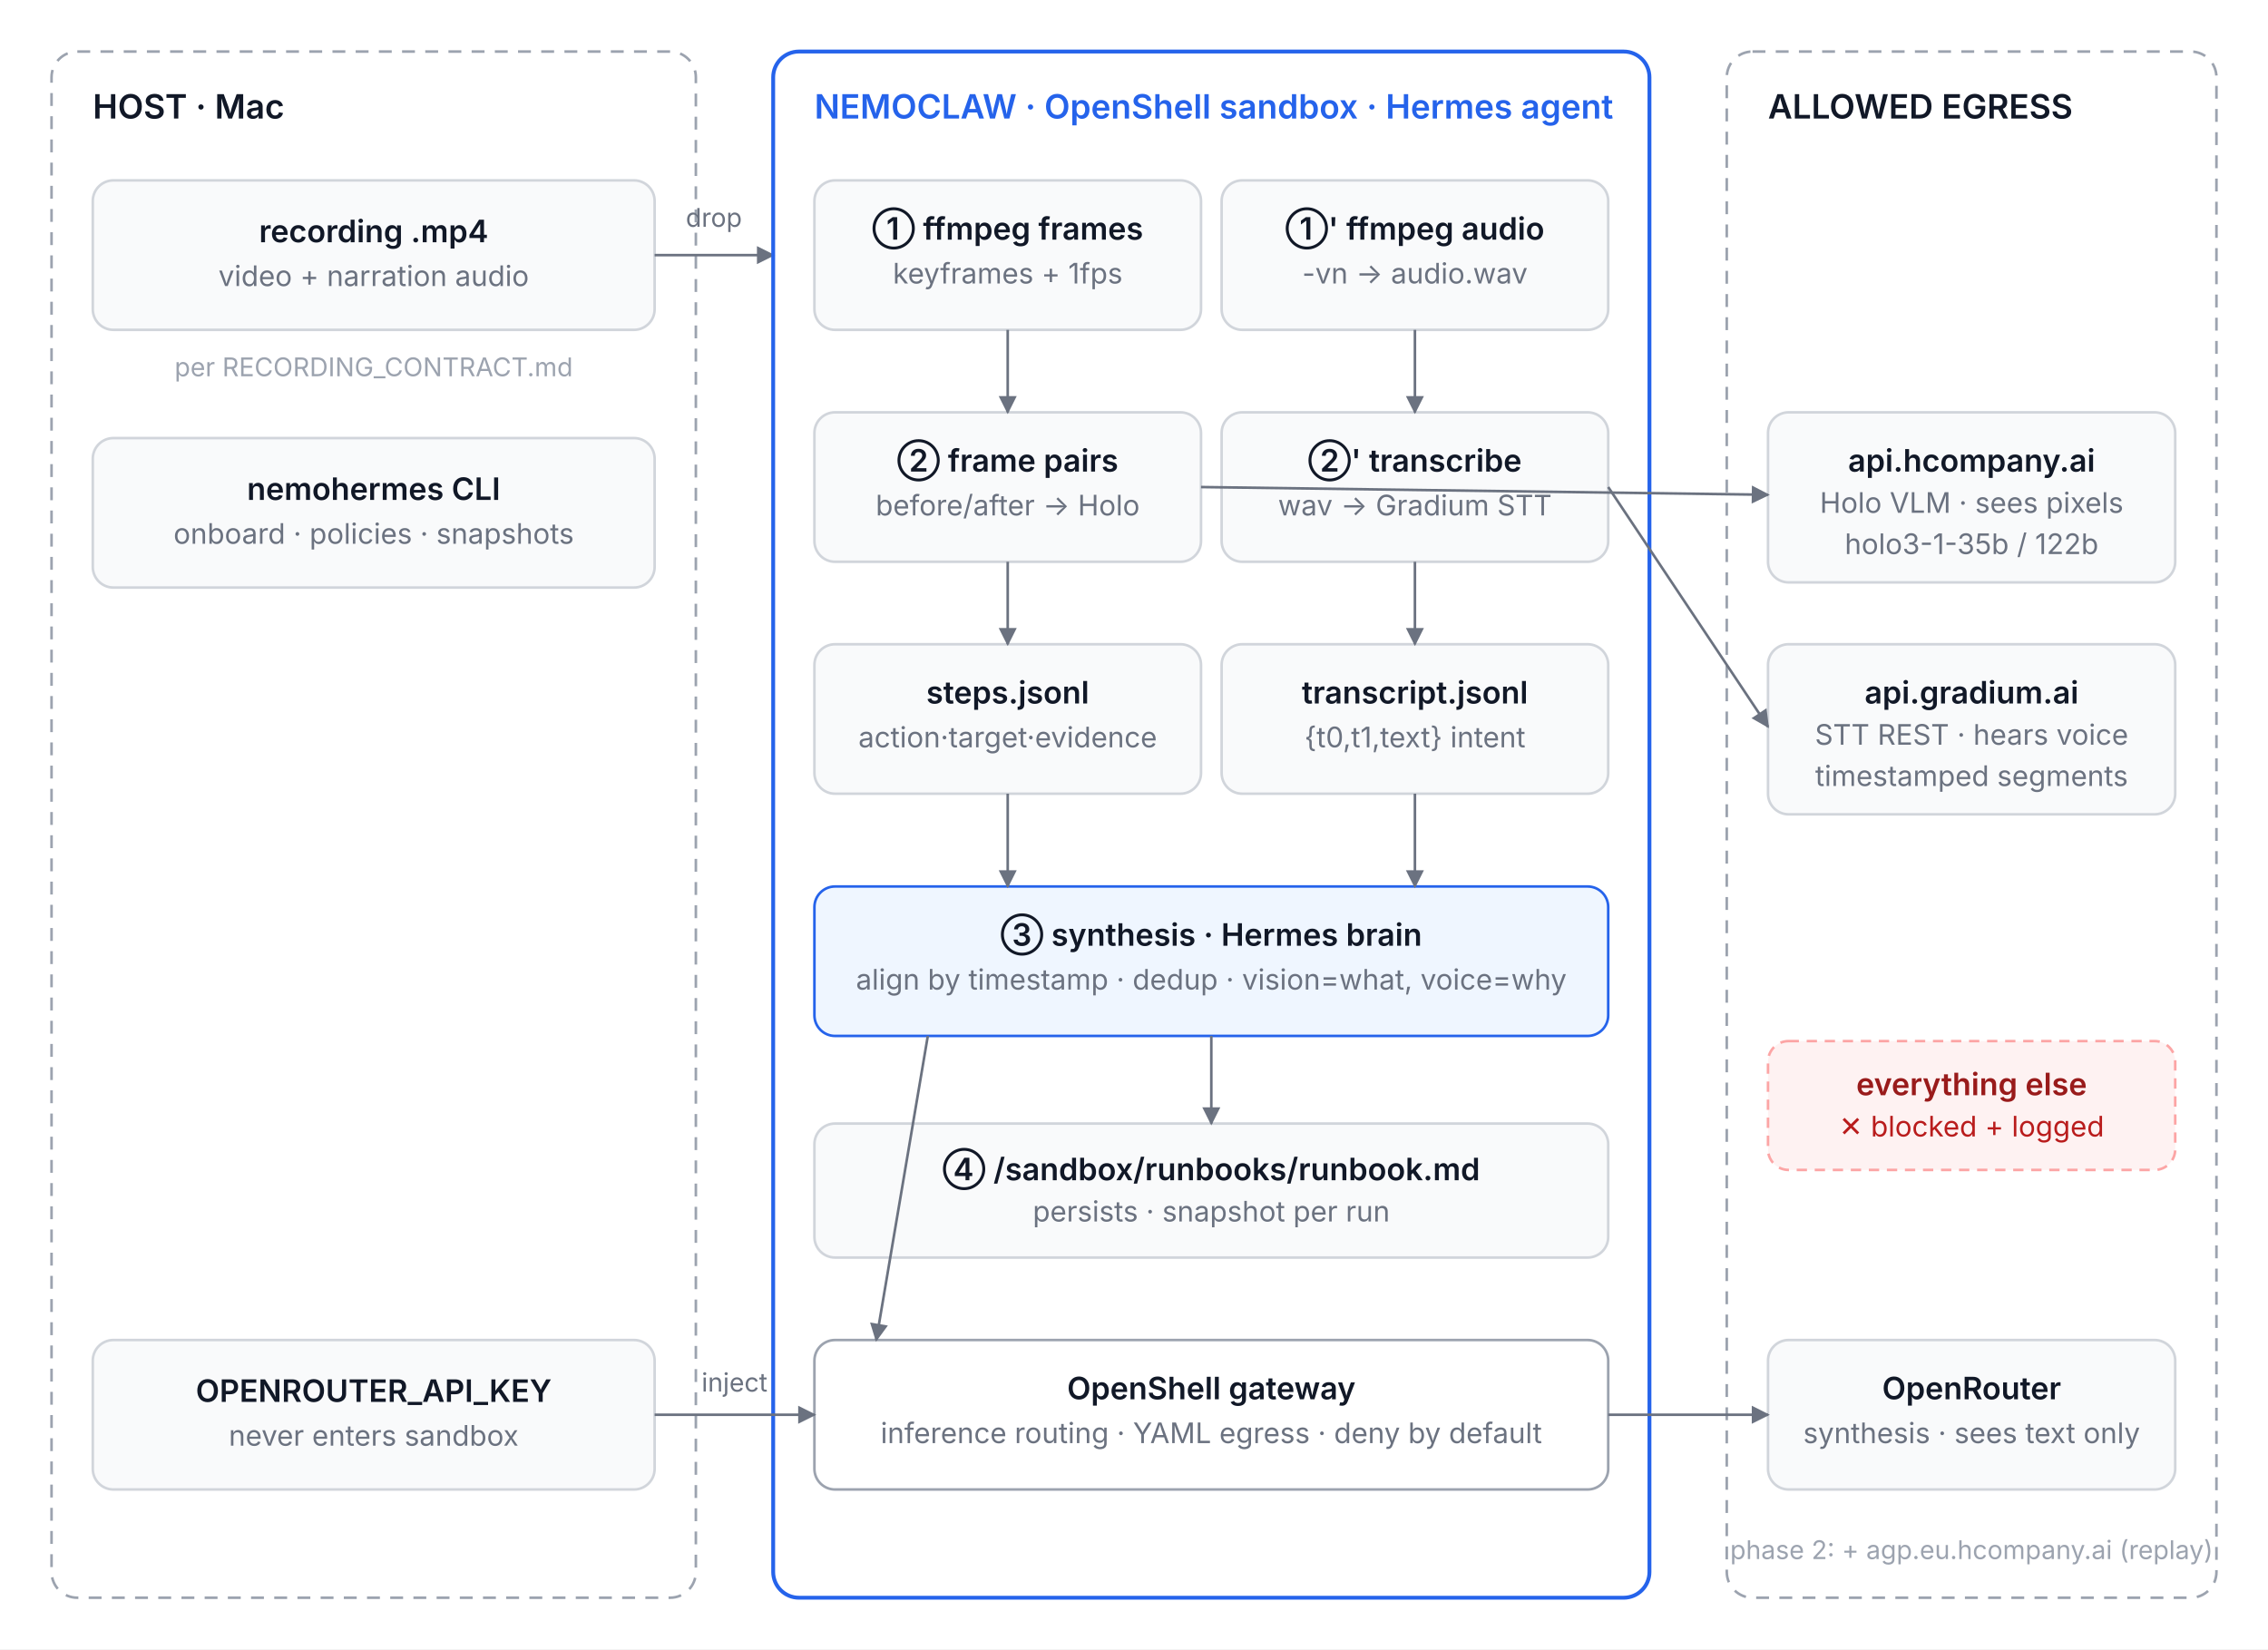
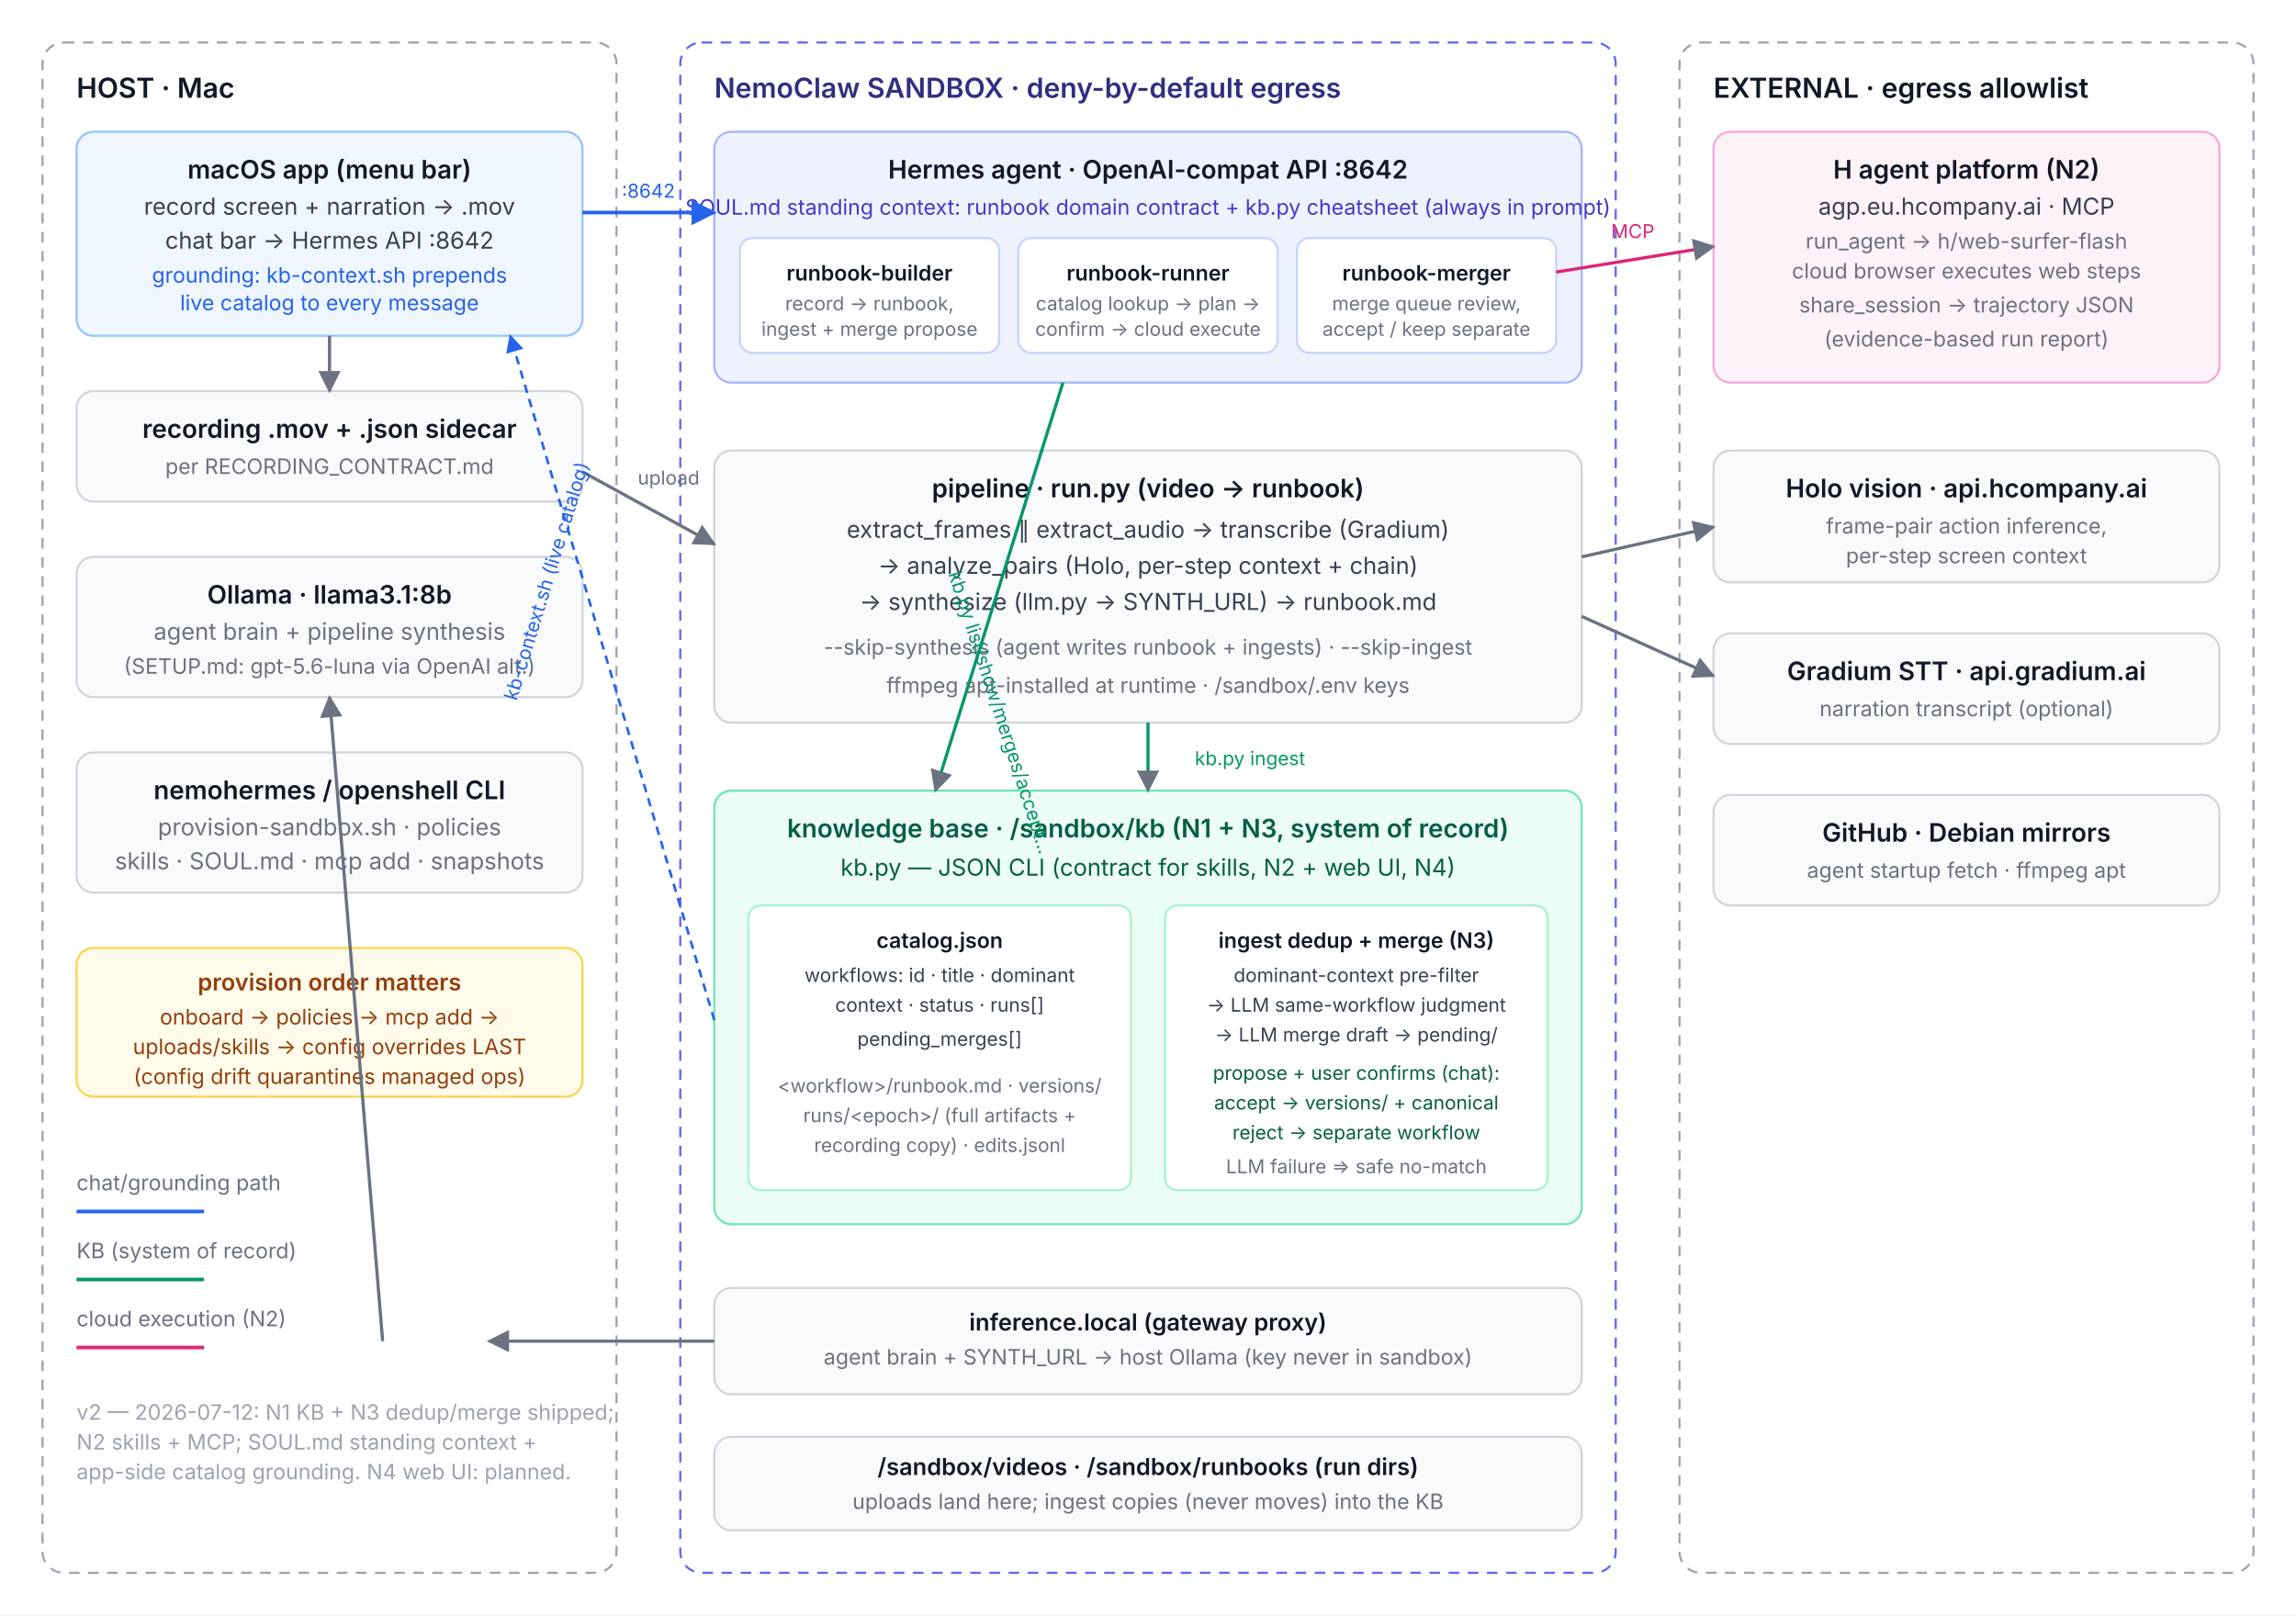
- <svg xmlns="http://www.w3.org/2000/svg" viewBox="0 0 880 640" font-family="system-ui, -apple-system, sans-serif">
+ <svg xmlns="http://www.w3.org/2000/svg" viewBox="0 0 1080 760" font-family="system-ui, -apple-system, sans-serif">
  <defs>
    <marker id="ar" viewBox="0 0 10 10" refX="9" refY="5" markerWidth="7" markerHeight="7" orient="auto-start-reverse">
      <path d="M0,0 L10,5 L0,10 z" fill="#6b7280" />
    </marker>
+     <marker id="arb" viewBox="0 0 10 10" refX="9" refY="5" markerWidth="7" markerHeight="7" orient="auto-start-reverse">
+       <path d="M0,0 L10,5 L0,10 z" fill="#2563eb" />
+     </marker>
  </defs>
-   <rect x="0" y="0" width="880" height="640" fill="#ffffff" />
-   <rect x="20" y="20" width="250" height="600" rx="10" fill="none" stroke="#9ca3af" stroke-dasharray="5 4" />
+   <rect x="0" y="0" width="1080" height="760" fill="#ffffff" />
+   <rect x="20" y="20" width="270" height="720" rx="10" fill="none" stroke="#9ca3af" stroke-dasharray="5 4" />
  <text x="36" y="46" font-size="13" font-weight="600" fill="#111827">HOST · Mac</text>
-   <rect x="36" y="70" width="218" height="58" rx="8" fill="#f9fafb" stroke="#d1d5db" />
-   <text x="145" y="94" font-size="12" font-weight="600" fill="#111827" text-anchor="middle">recording .mp4</text>
-   <text x="145" y="111" font-size="11" fill="#6b7280" text-anchor="middle">video + narration audio</text>
-   <text x="145" y="146" font-size="10" fill="#9ca3af" text-anchor="middle">per RECORDING_CONTRACT.md</text>
-   <rect x="36" y="170" width="218" height="58" rx="8" fill="#f9fafb" stroke="#d1d5db" />
-   <text x="145" y="194" font-size="12" font-weight="600" fill="#111827" text-anchor="middle">nemohermes CLI</text>
-   <text x="145" y="211" font-size="11" fill="#6b7280" text-anchor="middle">onboard · policies · snapshots</text>
-   <rect x="36" y="520" width="218" height="58" rx="8" fill="#f9fafb" stroke="#d1d5db" />
-   <text x="145" y="544" font-size="12" font-weight="600" fill="#111827" text-anchor="middle">OPENROUTER_API_KEY</text>
-   <text x="145" y="561" font-size="11" fill="#6b7280" text-anchor="middle">never enters sandbox</text>
-   <line x1="254" y1="99" x2="300" y2="99" stroke="#6b7280" marker-end="url(#ar)" />
-   <text x="277" y="88" font-size="10" fill="#6b7280" text-anchor="middle">drop</text>
-   <rect x="300" y="20" width="340" height="600" rx="10" fill="none" stroke="#2563eb" stroke-width="1.5" />
-   <text x="316" y="46" font-size="13" font-weight="600" fill="#2563eb">NEMOCLAW · OpenShell sandbox · Hermes agent</text>
-   <rect x="316" y="70" width="150" height="58" rx="8" fill="#f9fafb" stroke="#d1d5db" />
-   <text x="391" y="93" font-size="12" font-weight="600" fill="#111827" text-anchor="middle">① ffmpeg frames</text>
-   <text x="391" y="110" font-size="11" fill="#6b7280" text-anchor="middle">keyframes + 1fps</text>
-   <rect x="474" y="70" width="150" height="58" rx="8" fill="#f9fafb" stroke="#d1d5db" />
-   <text x="549" y="93" font-size="12" font-weight="600" fill="#111827" text-anchor="middle">①' ffmpeg audio</text>
-   <text x="549" y="110" font-size="11" fill="#6b7280" text-anchor="middle">-vn → audio.wav</text>
-   <rect x="316" y="160" width="150" height="58" rx="8" fill="#f9fafb" stroke="#d1d5db" />
-   <text x="391" y="183" font-size="12" font-weight="600" fill="#111827" text-anchor="middle">② frame pairs</text>
-   <text x="391" y="200" font-size="11" fill="#6b7280" text-anchor="middle">before/after → Holo</text>
-   <rect x="474" y="160" width="150" height="58" rx="8" fill="#f9fafb" stroke="#d1d5db" />
-   <text x="549" y="183" font-size="12" font-weight="600" fill="#111827" text-anchor="middle">②' transcribe</text>
-   <text x="549" y="200" font-size="11" fill="#6b7280" text-anchor="middle">wav → Gradium STT</text>
-   <rect x="316" y="250" width="150" height="58" rx="8" fill="#f9fafb" stroke="#d1d5db" />
-   <text x="391" y="273" font-size="12" font-weight="600" fill="#111827" text-anchor="middle">steps.jsonl</text>
-   <text x="391" y="290" font-size="11" fill="#6b7280" text-anchor="middle">action·target·evidence</text>
-   <rect x="474" y="250" width="150" height="58" rx="8" fill="#f9fafb" stroke="#d1d5db" />
-   <text x="549" y="273" font-size="12" font-weight="600" fill="#111827" text-anchor="middle">transcript.jsonl</text>
-   <text x="549" y="290" font-size="11" fill="#6b7280" text-anchor="middle">{t0,t1,text} intent</text>
-   <rect x="316" y="344" width="308" height="58" rx="8" fill="#eff6ff" stroke="#2563eb" />
-   <text x="470" y="367" font-size="12" font-weight="600" fill="#111827" text-anchor="middle">③ synthesis · Hermes brain</text>
-   <text x="470" y="384" font-size="11" fill="#6b7280" text-anchor="middle">align by timestamp · dedup · vision=what, voice=why</text>
-   <rect x="316" y="436" width="308" height="52" rx="8" fill="#f9fafb" stroke="#d1d5db" />
-   <text x="470" y="458" font-size="12" font-weight="600" fill="#111827" text-anchor="middle">④ /sandbox/runbooks/runbook.md</text>
-   <text x="470" y="474" font-size="11" fill="#6b7280" text-anchor="middle">persists · snapshot per run</text>
-   <rect x="316" y="520" width="308" height="58" rx="8" fill="none" stroke="#9ca3af" />
-   <text x="470" y="543" font-size="12" font-weight="600" fill="#111827" text-anchor="middle">OpenShell gateway</text>
-   <text x="470" y="560" font-size="11" fill="#6b7280" text-anchor="middle">inference routing · YAML egress · deny by default</text>
-   <line x1="391" y1="128" x2="391" y2="160" stroke="#6b7280" marker-end="url(#ar)" />
-   <line x1="549" y1="128" x2="549" y2="160" stroke="#6b7280" marker-end="url(#ar)" />
-   <line x1="391" y1="218" x2="391" y2="250" stroke="#6b7280" marker-end="url(#ar)" />
-   <line x1="549" y1="218" x2="549" y2="250" stroke="#6b7280" marker-end="url(#ar)" />
-   <line x1="391" y1="308" x2="391" y2="344" stroke="#6b7280" marker-end="url(#ar)" />
-   <line x1="549" y1="308" x2="549" y2="344" stroke="#6b7280" marker-end="url(#ar)" />
-   <line x1="470" y1="402" x2="470" y2="436" stroke="#6b7280" marker-end="url(#ar)" />
-   <line x1="360" y1="402" x2="340" y2="520" stroke="#6b7280" marker-end="url(#ar)" />
-   <line x1="254" y1="549" x2="316" y2="549" stroke="#6b7280" marker-end="url(#ar)" />
-   <text x="285" y="540" font-size="10" fill="#6b7280" text-anchor="middle">inject</text>
-   <rect x="670" y="20" width="190" height="600" rx="10" fill="none" stroke="#9ca3af" stroke-dasharray="5 4" />
-   <text x="686" y="46" font-size="13" font-weight="600" fill="#111827">ALLOWED EGRESS</text>
-   <rect x="686" y="160" width="158" height="66" rx="8" fill="#f9fafb" stroke="#d1d5db" />
-   <text x="765" y="183" font-size="12" font-weight="600" fill="#111827" text-anchor="middle">api.hcompany.ai</text>
-   <text x="765" y="199" font-size="11" fill="#6b7280" text-anchor="middle">Holo VLM · sees pixels</text>
-   <text x="765" y="215" font-size="11" fill="#6b7280" text-anchor="middle">holo3-1-35b / 122b</text>
-   <rect x="686" y="250" width="158" height="66" rx="8" fill="#f9fafb" stroke="#d1d5db" />
-   <text x="765" y="273" font-size="12" font-weight="600" fill="#111827" text-anchor="middle">api.gradium.ai</text>
-   <text x="765" y="289" font-size="11" fill="#6b7280" text-anchor="middle">STT REST · hears voice</text>
-   <text x="765" y="305" font-size="11" fill="#6b7280" text-anchor="middle">timestamped segments</text>
-   <rect x="686" y="520" width="158" height="58" rx="8" fill="#f9fafb" stroke="#d1d5db" />
-   <text x="765" y="543" font-size="12" font-weight="600" fill="#111827" text-anchor="middle">OpenRouter</text>
-   <text x="765" y="560" font-size="11" fill="#6b7280" text-anchor="middle">synthesis · sees text only</text>
-   <rect x="686" y="404" width="158" height="50" rx="8" fill="#fef2f2" stroke="#fca5a5" stroke-dasharray="4 3" />
-   <text x="765" y="425" font-size="12" font-weight="600" fill="#991b1b" text-anchor="middle">everything else</text>
-   <text x="765" y="441" font-size="11" fill="#b91c1c" text-anchor="middle">✕ blocked + logged</text>
-   <line x1="466" y1="189" x2="686" y2="192" stroke="#6b7280" marker-end="url(#ar)" />
-   <line x1="624" y1="189" x2="686" y2="282" stroke="#6b7280" marker-end="url(#ar)" />
-   <line x1="624" y1="549" x2="686" y2="549" stroke="#6b7280" marker-end="url(#ar)" />
-   <text x="765" y="605" font-size="10" fill="#9ca3af" text-anchor="middle">phase 2: + agp.eu.hcompany.ai (replay)</text>
+   <rect x="36" y="62" width="238" height="96" rx="8" fill="#eff6ff" stroke="#93c5fd" />
+   <text x="155" y="84" font-size="12" font-weight="600" fill="#111827" text-anchor="middle">macOS app (menu bar)</text>
+   <text x="155" y="101" font-size="11" fill="#374151" text-anchor="middle">record screen + narration → .mov</text>
+   <text x="155" y="117" font-size="11" fill="#374151" text-anchor="middle">chat bar → Hermes API :8642</text>
+   <text x="155" y="133" font-size="10" fill="#2563eb" text-anchor="middle">grounding: kb-context.sh prepends</text>
+   <text x="155" y="146" font-size="10" fill="#2563eb" text-anchor="middle">live catalog to every message</text>
+   <rect x="36" y="184" width="238" height="52" rx="8" fill="#f9fafb" stroke="#d1d5db" />
+   <text x="155" y="206" font-size="12" font-weight="600" fill="#111827" text-anchor="middle">recording .mov + .json sidecar</text>
+   <text x="155" y="223" font-size="10" fill="#6b7280" text-anchor="middle">per RECORDING_CONTRACT.md</text>
+   <rect x="36" y="262" width="238" height="66" rx="8" fill="#f9fafb" stroke="#d1d5db" />
+   <text x="155" y="284" font-size="12" font-weight="600" fill="#111827" text-anchor="middle">Ollama · llama3.1:8b</text>
+   <text x="155" y="301" font-size="11" fill="#6b7280" text-anchor="middle">agent brain + pipeline synthesis</text>
+   <text x="155" y="317" font-size="10" fill="#6b7280" text-anchor="middle">(SETUP.md: gpt-5.6-luna via OpenAI alt.)</text>
+   <rect x="36" y="354" width="238" height="66" rx="8" fill="#f9fafb" stroke="#d1d5db" />
+   <text x="155" y="376" font-size="12" font-weight="600" fill="#111827" text-anchor="middle">nemohermes / openshell CLI</text>
+   <text x="155" y="393" font-size="11" fill="#6b7280" text-anchor="middle">provision-sandbox.sh · policies</text>
+   <text x="155" y="409" font-size="11" fill="#6b7280" text-anchor="middle">skills · SOUL.md · mcp add · snapshots</text>
+   <rect x="36" y="446" width="238" height="70" rx="8" fill="#fffbeb" stroke="#fcd34d" />
+   <text x="155" y="466" font-size="11" font-weight="600" fill="#92400e" text-anchor="middle">provision order matters</text>
+   <text x="155" y="482" font-size="10" fill="#92400e" text-anchor="middle">onboard → policies → mcp add →</text>
+   <text x="155" y="496" font-size="10" fill="#92400e" text-anchor="middle">uploads/skills → config overrides LAST</text>
+   <text x="155" y="510" font-size="10" fill="#92400e" text-anchor="middle">(config drift quarantines managed ops)</text>
+   <rect x="320" y="20" width="440" height="720" rx="10" fill="none" stroke="#6366f1" stroke-dasharray="5 4" />
+   <text x="336" y="46" font-size="13" font-weight="600" fill="#312e81">NemoClaw SANDBOX · deny-by-default egress</text>
+   <rect x="336" y="62" width="408" height="118" rx="8" fill="#eef2ff" stroke="#a5b4fc" />
+   <text x="540" y="84" font-size="12" font-weight="600" fill="#111827" text-anchor="middle">Hermes agent · OpenAI-compat API :8642</text>
+   <text x="540" y="101" font-size="10" fill="#4338ca" text-anchor="middle">SOUL.md standing context: runbook domain contract + kb.py cheatsheet (always in prompt)</text>
+   <rect x="348" y="112" width="122" height="54" rx="6" fill="#ffffff" stroke="#c7d2fe" />
+   <text x="409" y="132" font-size="10" font-weight="600" fill="#111827" text-anchor="middle">runbook-builder</text>
+   <text x="409" y="146" font-size="9" fill="#6b7280" text-anchor="middle">record → runbook,</text>
+   <text x="409" y="158" font-size="9" fill="#6b7280" text-anchor="middle">ingest + merge propose</text>
+   <rect x="479" y="112" width="122" height="54" rx="6" fill="#ffffff" stroke="#c7d2fe" />
+   <text x="540" y="132" font-size="10" font-weight="600" fill="#111827" text-anchor="middle">runbook-runner</text>
+   <text x="540" y="146" font-size="9" fill="#6b7280" text-anchor="middle">catalog lookup → plan →</text>
+   <text x="540" y="158" font-size="9" fill="#6b7280" text-anchor="middle">confirm → cloud execute</text>
+   <rect x="610" y="112" width="122" height="54" rx="6" fill="#ffffff" stroke="#c7d2fe" />
+   <text x="671" y="132" font-size="10" font-weight="600" fill="#111827" text-anchor="middle">runbook-merger</text>
+   <text x="671" y="146" font-size="9" fill="#6b7280" text-anchor="middle">merge queue review,</text>
+   <text x="671" y="158" font-size="9" fill="#6b7280" text-anchor="middle">accept / keep separate</text>
+   <rect x="336" y="212" width="408" height="128" rx="8" fill="#f9fafb" stroke="#d1d5db" />
+   <text x="540" y="234" font-size="12" font-weight="600" fill="#111827" text-anchor="middle">pipeline · run.py (video → runbook)</text>
+   <text x="540" y="253" font-size="11" fill="#374151" text-anchor="middle">extract_frames ∥ extract_audio → transcribe (Gradium)</text>
+   <text x="540" y="270" font-size="11" fill="#374151" text-anchor="middle">→ analyze_pairs (Holo, per-step context + chain)</text>
+   <text x="540" y="287" font-size="11" fill="#374151" text-anchor="middle">→ synthesize (llm.py → SYNTH_URL) → runbook.md</text>
+   <text x="540" y="308" font-size="10" fill="#6b7280" text-anchor="middle">--skip-synthesis (agent writes runbook + ingests) · --skip-ingest</text>
+   <text x="540" y="326" font-size="10" fill="#6b7280" text-anchor="middle">ffmpeg apt-installed at runtime · /sandbox/.env keys</text>
+   <rect x="336" y="372" width="408" height="204" rx="8" fill="#ecfdf5" stroke="#6ee7b7" />
+   <text x="540" y="394" font-size="12" font-weight="600" fill="#065f46" text-anchor="middle">knowledge base · /sandbox/kb (N1 + N3, system of record)</text>
+   <text x="540" y="412" font-size="11" fill="#065f46" text-anchor="middle">kb.py — JSON CLI (contract for skills, N2 + web UI, N4)</text>
+   <rect x="352" y="426" width="180" height="134" rx="6" fill="#ffffff" stroke="#a7f3d0" />
+   <text x="442" y="446" font-size="10" font-weight="600" fill="#111827" text-anchor="middle">catalog.json</text>
+   <text x="442" y="462" font-size="9" fill="#374151" text-anchor="middle">workflows: id · title · dominant</text>
+   <text x="442" y="476" font-size="9" fill="#374151" text-anchor="middle">context · status · runs[]</text>
+   <text x="442" y="492" font-size="9" fill="#374151" text-anchor="middle">pending_merges[]</text>
+   <text x="442" y="514" font-size="9" fill="#6b7280" text-anchor="middle">&lt;workflow&gt;/runbook.md · versions/</text>
+   <text x="442" y="528" font-size="9" fill="#6b7280" text-anchor="middle">runs/&lt;epoch&gt;/ (full artifacts +</text>
+   <text x="442" y="542" font-size="9" fill="#6b7280" text-anchor="middle">recording copy) · edits.jsonl</text>
+   <rect x="548" y="426" width="180" height="134" rx="6" fill="#ffffff" stroke="#a7f3d0" />
+   <text x="638" y="446" font-size="10" font-weight="600" fill="#111827" text-anchor="middle">ingest dedup + merge (N3)</text>
+   <text x="638" y="462" font-size="9" fill="#374151" text-anchor="middle">dominant-context pre-filter</text>
+   <text x="638" y="476" font-size="9" fill="#374151" text-anchor="middle">→ LLM same-workflow judgment</text>
+   <text x="638" y="490" font-size="9" fill="#374151" text-anchor="middle">→ LLM merge draft → pending/</text>
+   <text x="638" y="508" font-size="9" fill="#065f46" text-anchor="middle">propose + user confirms (chat):</text>
+   <text x="638" y="522" font-size="9" fill="#065f46" text-anchor="middle">accept → versions/ + canonical</text>
+   <text x="638" y="536" font-size="9" fill="#065f46" text-anchor="middle">reject → separate workflow</text>
+   <text x="638" y="552" font-size="9" fill="#6b7280" text-anchor="middle">LLM failure ⇒ safe no-match</text>
+   <rect x="336" y="606" width="408" height="50" rx="8" fill="#f9fafb" stroke="#d1d5db" />
+   <text x="540" y="626" font-size="11" font-weight="600" fill="#111827" text-anchor="middle">inference.local (gateway proxy)</text>
+   <text x="540" y="642" font-size="10" fill="#6b7280" text-anchor="middle">agent brain + SYNTH_URL → host Ollama (key never in sandbox)</text>
+   <rect x="336" y="676" width="408" height="44" rx="8" fill="#f9fafb" stroke="#d1d5db" />
+   <text x="540" y="694" font-size="11" font-weight="600" fill="#111827" text-anchor="middle">/sandbox/videos · /sandbox/runbooks (run dirs)</text>
+   <text x="540" y="710" font-size="10" fill="#6b7280" text-anchor="middle">uploads land here; ingest copies (never moves) into the KB</text>
+   <rect x="790" y="20" width="270" height="720" rx="10" fill="none" stroke="#9ca3af" stroke-dasharray="5 4" />
+   <text x="806" y="46" font-size="13" font-weight="600" fill="#111827">EXTERNAL · egress allowlist</text>
+   <rect x="806" y="62" width="238" height="118" rx="8" fill="#fdf2f8" stroke="#f9a8d4" />
+   <text x="925" y="84" font-size="12" font-weight="600" fill="#111827" text-anchor="middle">H agent platform (N2)</text>
+   <text x="925" y="101" font-size="11" fill="#374151" text-anchor="middle">agp.eu.hcompany.ai · MCP</text>
+   <text x="925" y="117" font-size="10" fill="#6b7280" text-anchor="middle">run_agent → h/web-surfer-flash</text>
+   <text x="925" y="131" font-size="10" fill="#6b7280" text-anchor="middle">cloud browser executes web steps</text>
+   <text x="925" y="147" font-size="10" fill="#6b7280" text-anchor="middle">share_session → trajectory JSON</text>
+   <text x="925" y="163" font-size="10" fill="#6b7280" text-anchor="middle">(evidence-based run report)</text>
+   <rect x="806" y="212" width="238" height="62" rx="8" fill="#f9fafb" stroke="#d1d5db" />
+   <text x="925" y="234" font-size="12" font-weight="600" fill="#111827" text-anchor="middle">Holo vision · api.hcompany.ai</text>
+   <text x="925" y="251" font-size="10" fill="#6b7280" text-anchor="middle">frame-pair action inference,</text>
+   <text x="925" y="265" font-size="10" fill="#6b7280" text-anchor="middle">per-step screen context</text>
+   <rect x="806" y="298" width="238" height="52" rx="8" fill="#f9fafb" stroke="#d1d5db" />
+   <text x="925" y="320" font-size="12" font-weight="600" fill="#111827" text-anchor="middle">Gradium STT · api.gradium.ai</text>
+   <text x="925" y="337" font-size="10" fill="#6b7280" text-anchor="middle">narration transcript (optional)</text>
+   <rect x="806" y="374" width="238" height="52" rx="8" fill="#f9fafb" stroke="#d1d5db" />
+   <text x="925" y="396" font-size="12" font-weight="600" fill="#111827" text-anchor="middle">GitHub · Debian mirrors</text>
+   <text x="925" y="413" font-size="10" fill="#6b7280" text-anchor="middle">agent startup fetch · ffmpeg apt</text>
+   <line x1="155" y1="158" x2="155" y2="184" stroke="#6b7280" stroke-width="1.5" marker-end="url(#ar)" />
+   <line x1="274" y1="222" x2="336" y2="256" stroke="#6b7280" stroke-width="1.5" marker-end="url(#ar)" />
+   <text x="300" y="228" font-size="9" fill="#6b7280">upload</text>
+   <line x1="274" y1="100" x2="336" y2="100" stroke="#2563eb" stroke-width="1.7" marker-end="url(#arb)" />
+   <text x="305" y="93" font-size="9" fill="#2563eb" text-anchor="middle">:8642</text>
+   <line x1="500" y1="180" x2="440" y2="372" stroke="#059669" stroke-width="1.5" marker-end="url(#ar)" />
+   <text x="446" y="270" font-size="9" fill="#059669" transform="rotate(72 446 270)">kb.py list/show/merges/accept…</text>
+   <line x1="540" y1="340" x2="540" y2="372" stroke="#059669" stroke-width="1.5" marker-end="url(#ar)" />
+   <text x="588" y="360" font-size="9" fill="#059669" text-anchor="middle">kb.py ingest</text>
+   <line x1="744" y1="262" x2="806" y2="248" stroke="#6b7280" stroke-width="1.5" marker-end="url(#ar)" />
+   <line x1="744" y1="290" x2="806" y2="318" stroke="#6b7280" stroke-width="1.5" marker-end="url(#ar)" />
+   <line x1="732" y1="128" x2="806" y2="116" stroke="#db2777" stroke-width="1.5" marker-end="url(#ar)" />
+   <text x="768" y="112" font-size="9" fill="#db2777" text-anchor="middle">MCP</text>
+   <line x1="336" y1="631" x2="230" y2="631" stroke="#6b7280" stroke-width="1.5" marker-end="url(#ar)" />
+   <line x1="180" y1="631" x2="155" y2="328" stroke="#6b7280" stroke-width="1.5" marker-end="url(#ar)" />
+   <line x1="336" y1="480" x2="240" y2="158" stroke="#2563eb" stroke-width="1.2" stroke-dasharray="4 3" marker-end="url(#arb)" />
+   <text x="243" y="330" font-size="9" fill="#2563eb" transform="rotate(-73 243 330)">kb-context.sh (live catalog)</text>
+   <text x="36" y="560" font-size="10" fill="#6b7280">chat/grounding path</text>
+   <line x1="36" y1="570" x2="96" y2="570" stroke="#2563eb" stroke-width="1.7" />
+   <text x="36" y="592" font-size="10" fill="#6b7280">KB (system of record)</text>
+   <line x1="36" y1="602" x2="96" y2="602" stroke="#059669" stroke-width="1.7" />
+   <text x="36" y="624" font-size="10" fill="#6b7280">cloud execution (N2)</text>
+   <line x1="36" y1="634" x2="96" y2="634" stroke="#db2777" stroke-width="1.7" />
+   <text x="36" y="668" font-size="10" fill="#9ca3af">v2 — 2026-07-12: N1 KB + N3 dedup/merge shipped;</text>
+   <text x="36" y="682" font-size="10" fill="#9ca3af">N2 skills + MCP; SOUL.md standing context +</text>
+   <text x="36" y="696" font-size="10" fill="#9ca3af">app-side catalog grounding. N4 web UI: planned.</text>
</svg>
